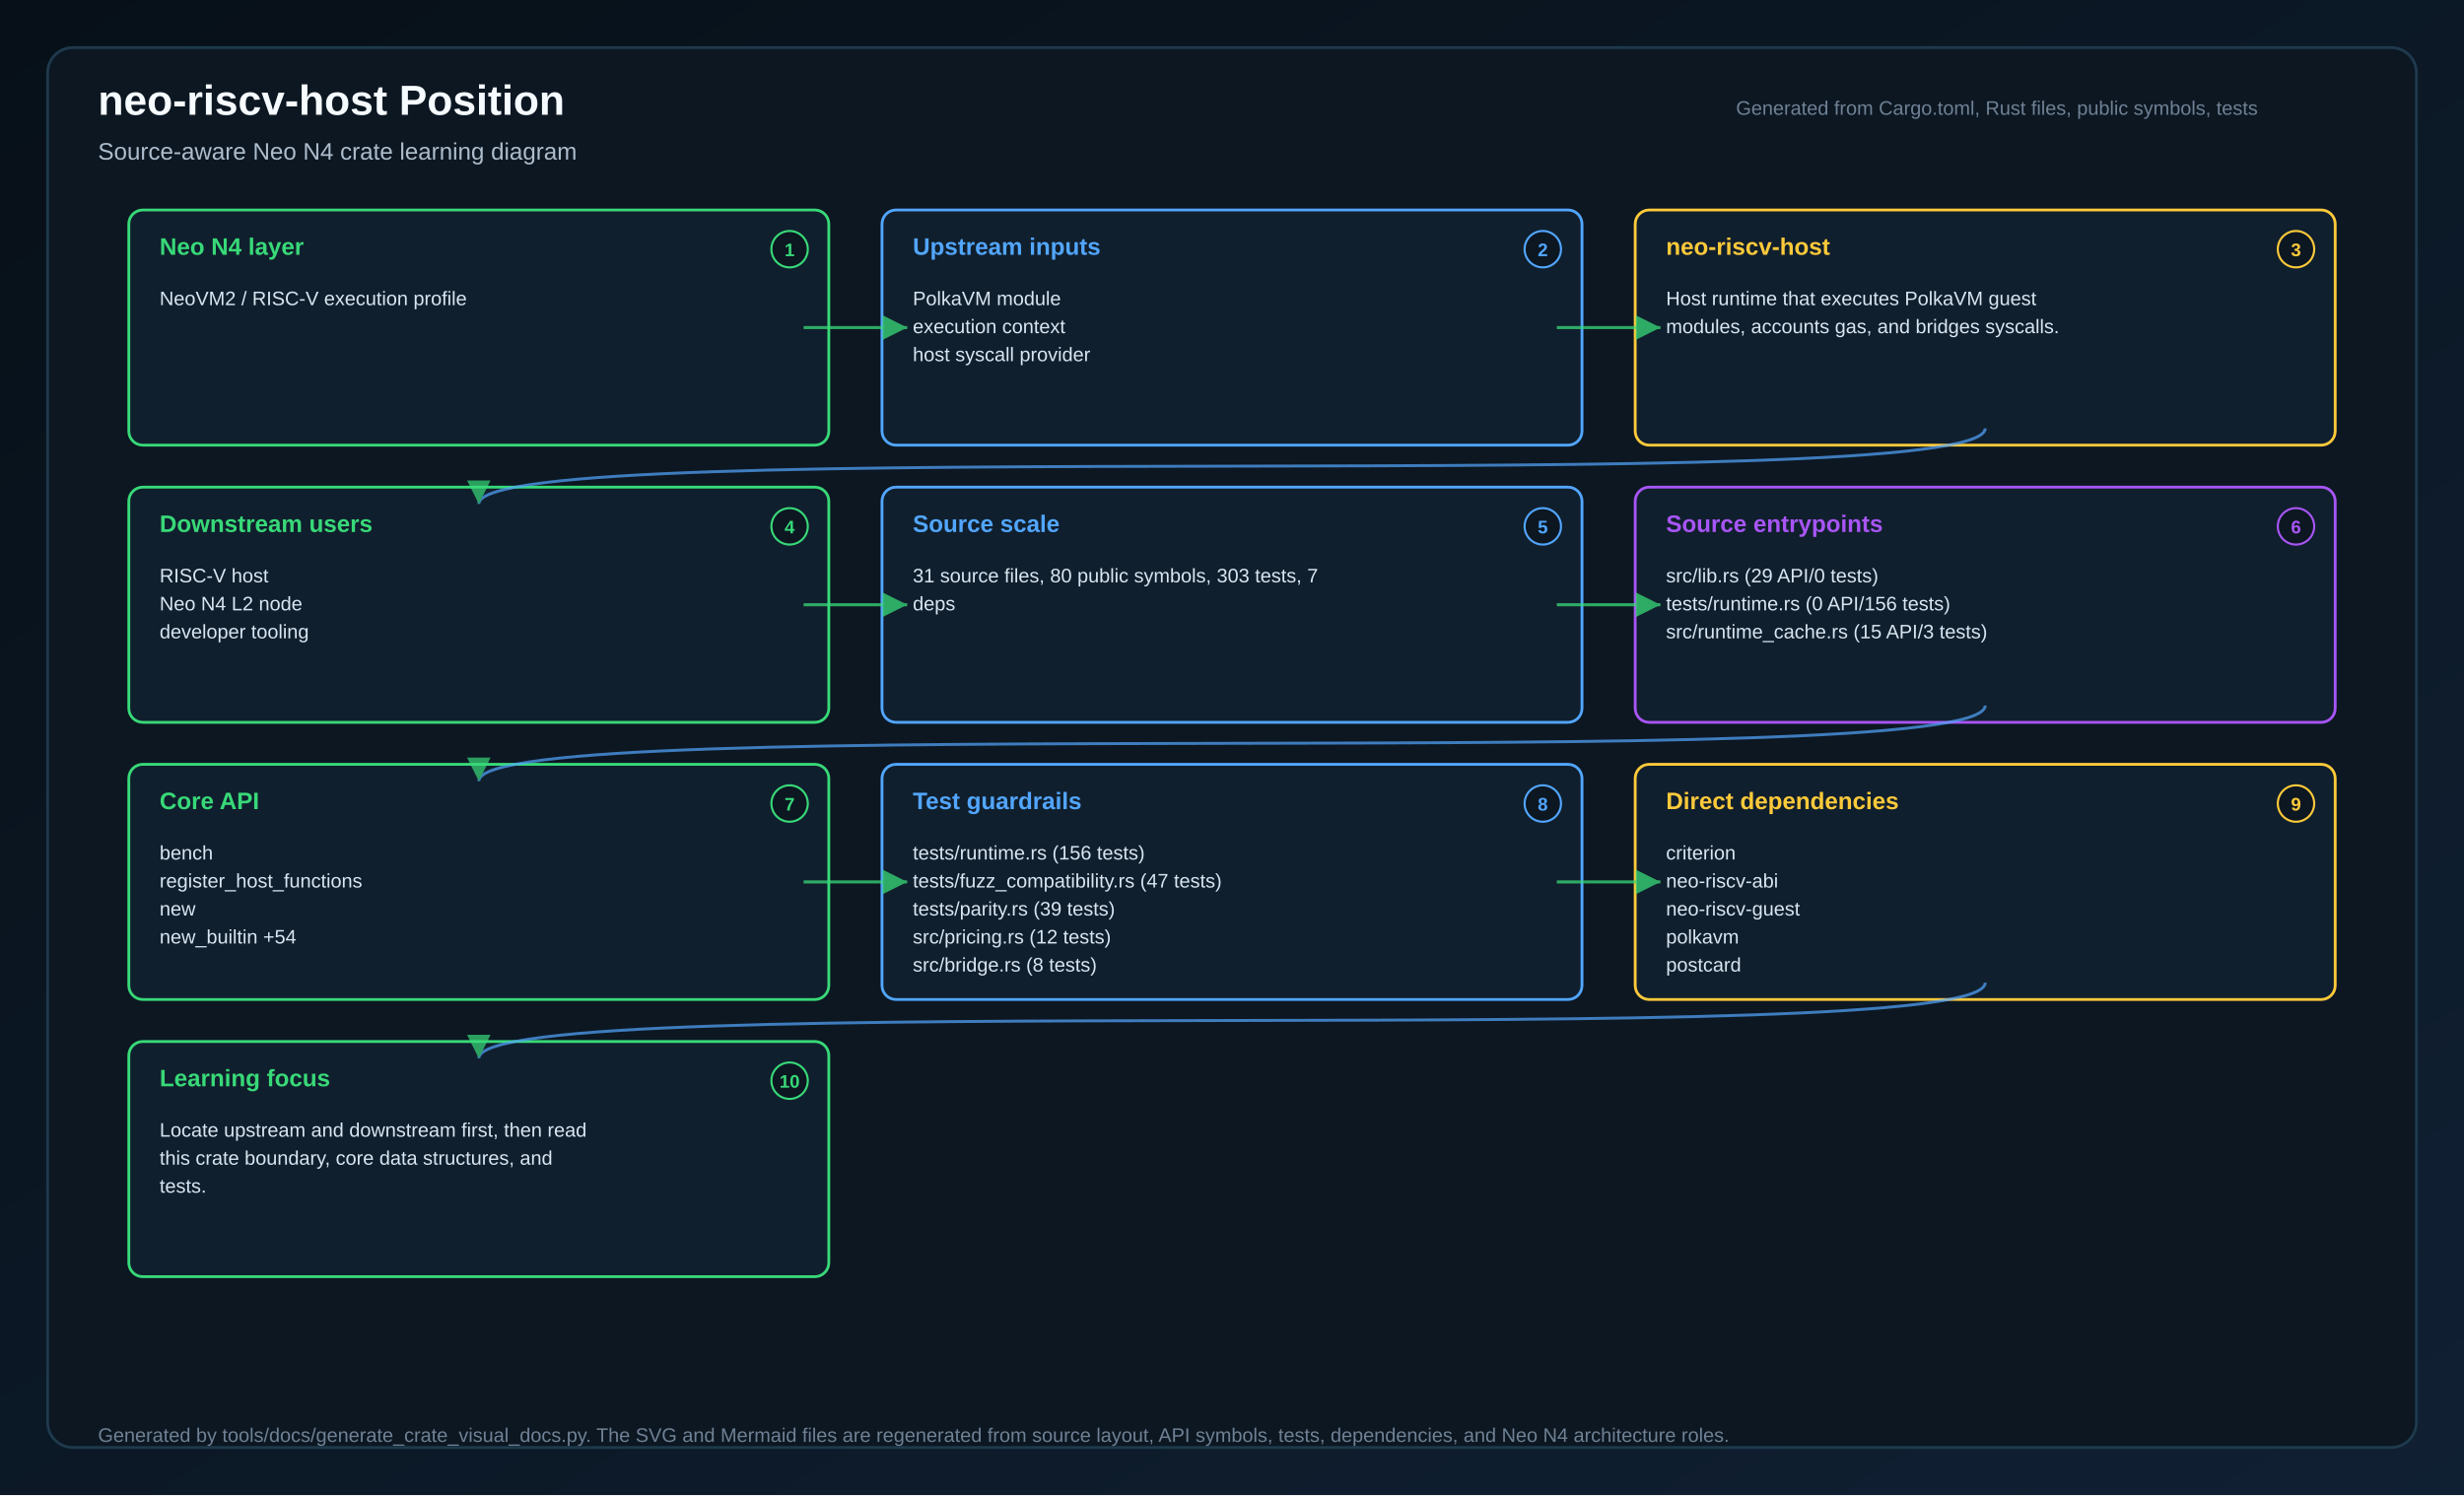
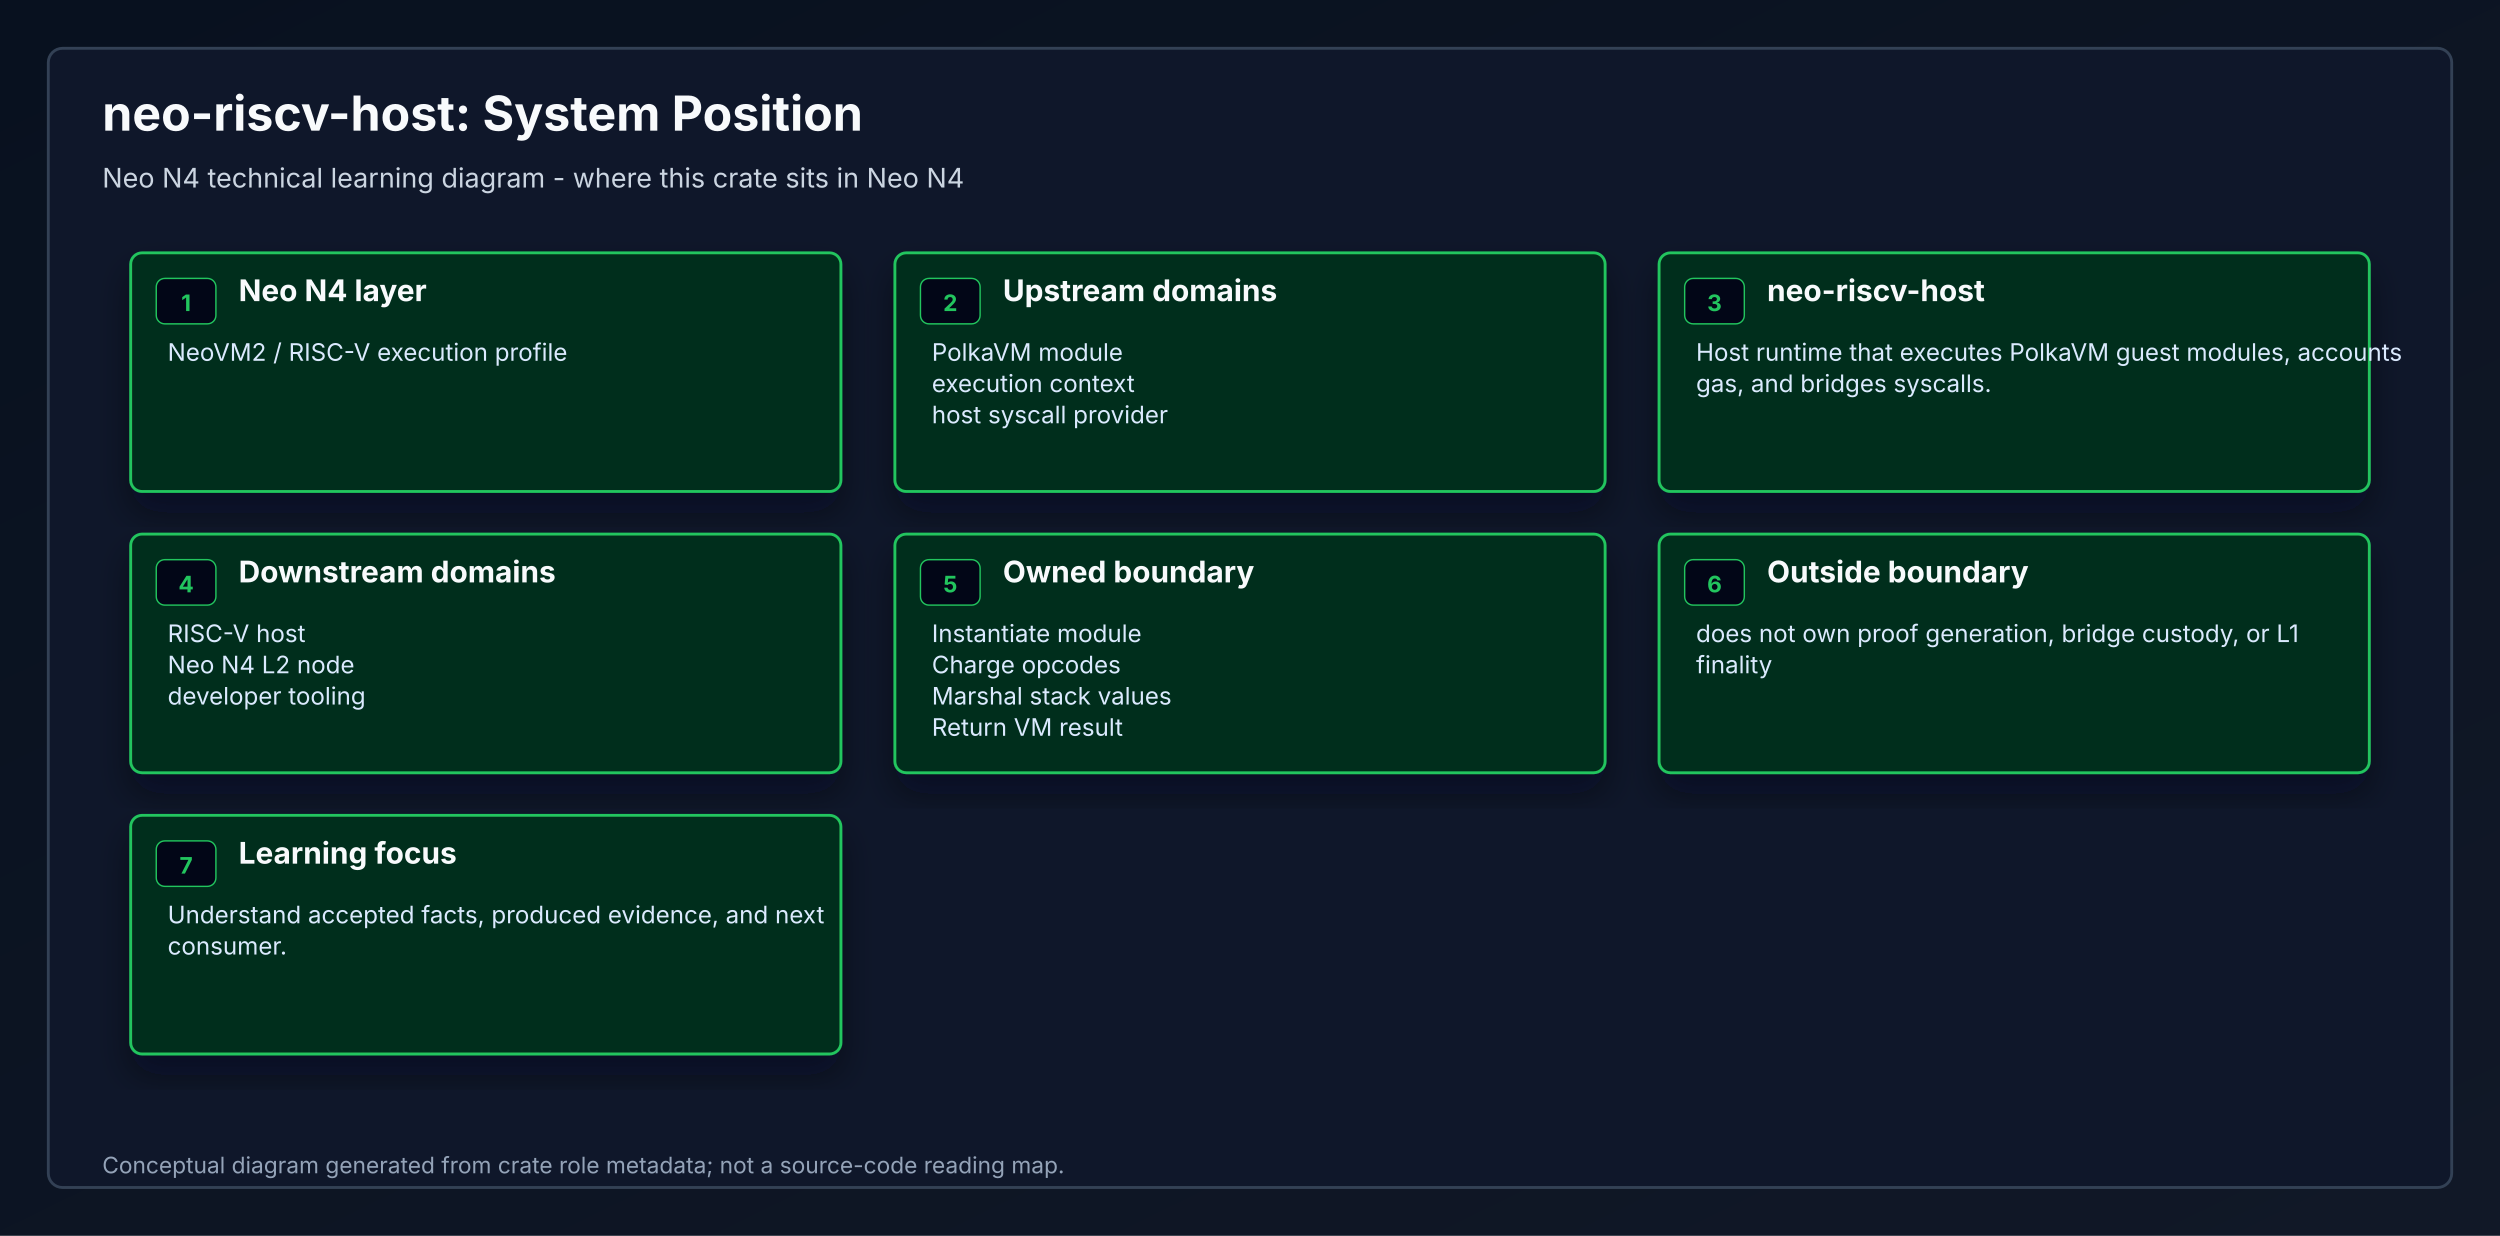
- <svg xmlns="http://www.w3.org/2000/svg" width="1760" height="1068" viewBox="0 0 1760 1068" role="img" aria-label="neo-riscv-host Position">
+ <svg xmlns="http://www.w3.org/2000/svg" width="1760" height="870" viewBox="0 0 1760 870" role="img" aria-label="neo-riscv-host System Position">
  <defs>
-     <linearGradient id="bg" x1="0" x2="1" y1="0" y2="1">
-       <stop offset="0" stop-color="#071018" />
-       <stop offset="1" stop-color="#102033" />
+     <linearGradient id="bg" x1="0" y1="0" x2="1" y2="1">
+       <stop offset="0%" stop-color="#08111f" />
+       <stop offset="100%" stop-color="#111827" />
    </linearGradient>
-     <marker id="arrow" markerWidth="12" markerHeight="12" refX="10" refY="6" orient="auto">
-       <path d="M2,2 L10,6 L2,10 Z" fill="#38d978" />
-     </marker>
+     <filter id="shadow" x="-15%" y="-15%" width="130%" height="130%">
+       <feDropShadow dx="0" dy="14" stdDeviation="12" flood-color="#020617" flood-opacity="0.42" />
+     </filter>
  </defs>
-   <rect x="0" y="0" width="1760" height="1068" fill="url(#bg)" />
-   <rect x="34" y="34" width="1692" height="1000" rx="18" fill="#0c1722" stroke="#1e3a4d" stroke-width="2" />
-   <text x="70" y="82" fill="#f6fbff" font-size="30" font-family="Segoe UI, Arial, sans-serif" font-weight="700">neo-riscv-host Position</text>
-   <text x="70" y="114" fill="#aebdcc" font-size="17" font-family="Segoe UI, Arial, sans-serif">Source-aware Neo N4 crate learning diagram</text>
-   <text x="1240" y="82" fill="#6f8194" font-size="14" font-family="Segoe UI, Arial, sans-serif">Generated from Cargo.toml, Rust files, public symbols, tests</text>
-   <rect x="92" y="150" width="500" height="168" rx="10" fill="#101f2d" stroke="#38d978" stroke-width="2" />
-   <circle cx="564" cy="178" r="13" fill="#0c1722" stroke="#38d978" stroke-width="1.5" />
-   <text x="564" y="183" text-anchor="middle" fill="#38d978" font-size="13" font-family="Segoe UI, Arial, sans-serif" font-weight="700">1</text>
-   <text x="114" y="182" fill="#38d978" font-size="17" font-family="Segoe UI, Arial, sans-serif" font-weight="700">Neo N4 layer</text>
-   <text x="114" y="218" fill="#d9e6f2" font-size="14" font-family="Segoe UI, Arial, sans-serif">NeoVM2 / RISC-V execution profile</text>
-   <rect x="630" y="150" width="500" height="168" rx="10" fill="#101f2d" stroke="#52a6ff" stroke-width="2" />
-   <circle cx="1102" cy="178" r="13" fill="#0c1722" stroke="#52a6ff" stroke-width="1.5" />
-   <text x="1102" y="183" text-anchor="middle" fill="#52a6ff" font-size="13" font-family="Segoe UI, Arial, sans-serif" font-weight="700">2</text>
-   <text x="652" y="182" fill="#52a6ff" font-size="17" font-family="Segoe UI, Arial, sans-serif" font-weight="700">Upstream inputs</text>
-   <text x="652" y="218" fill="#d9e6f2" font-size="14" font-family="Segoe UI, Arial, sans-serif">PolkaVM module</text>
-   <text x="652" y="238" fill="#d9e6f2" font-size="14" font-family="Segoe UI, Arial, sans-serif">execution context</text>
-   <text x="652" y="258" fill="#d9e6f2" font-size="14" font-family="Segoe UI, Arial, sans-serif">host syscall provider</text>
-   <rect x="1168" y="150" width="500" height="168" rx="10" fill="#101f2d" stroke="#ffca3a" stroke-width="2" />
-   <circle cx="1640" cy="178" r="13" fill="#0c1722" stroke="#ffca3a" stroke-width="1.5" />
-   <text x="1640" y="183" text-anchor="middle" fill="#ffca3a" font-size="13" font-family="Segoe UI, Arial, sans-serif" font-weight="700">3</text>
-   <text x="1190" y="182" fill="#ffca3a" font-size="17" font-family="Segoe UI, Arial, sans-serif" font-weight="700">neo-riscv-host</text>
-   <text x="1190" y="218" fill="#d9e6f2" font-size="14" font-family="Segoe UI, Arial, sans-serif">Host runtime that executes PolkaVM guest</text>
-   <text x="1190" y="238" fill="#d9e6f2" font-size="14" font-family="Segoe UI, Arial, sans-serif">modules, accounts gas, and bridges syscalls.</text>
-   <rect x="92" y="348" width="500" height="168" rx="10" fill="#101f2d" stroke="#38d978" stroke-width="2" />
-   <circle cx="564" cy="376" r="13" fill="#0c1722" stroke="#38d978" stroke-width="1.5" />
-   <text x="564" y="381" text-anchor="middle" fill="#38d978" font-size="13" font-family="Segoe UI, Arial, sans-serif" font-weight="700">4</text>
-   <text x="114" y="380" fill="#38d978" font-size="17" font-family="Segoe UI, Arial, sans-serif" font-weight="700">Downstream users</text>
-   <text x="114" y="416" fill="#d9e6f2" font-size="14" font-family="Segoe UI, Arial, sans-serif">RISC-V host</text>
-   <text x="114" y="436" fill="#d9e6f2" font-size="14" font-family="Segoe UI, Arial, sans-serif">Neo N4 L2 node</text>
-   <text x="114" y="456" fill="#d9e6f2" font-size="14" font-family="Segoe UI, Arial, sans-serif">developer tooling</text>
-   <rect x="630" y="348" width="500" height="168" rx="10" fill="#101f2d" stroke="#52a6ff" stroke-width="2" />
-   <circle cx="1102" cy="376" r="13" fill="#0c1722" stroke="#52a6ff" stroke-width="1.5" />
-   <text x="1102" y="381" text-anchor="middle" fill="#52a6ff" font-size="13" font-family="Segoe UI, Arial, sans-serif" font-weight="700">5</text>
-   <text x="652" y="380" fill="#52a6ff" font-size="17" font-family="Segoe UI, Arial, sans-serif" font-weight="700">Source scale</text>
-   <text x="652" y="416" fill="#d9e6f2" font-size="14" font-family="Segoe UI, Arial, sans-serif">31 source files, 80 public symbols, 303 tests, 7</text>
-   <text x="652" y="436" fill="#d9e6f2" font-size="14" font-family="Segoe UI, Arial, sans-serif">deps</text>
-   <rect x="1168" y="348" width="500" height="168" rx="10" fill="#101f2d" stroke="#a855f7" stroke-width="2" />
-   <circle cx="1640" cy="376" r="13" fill="#0c1722" stroke="#a855f7" stroke-width="1.5" />
-   <text x="1640" y="381" text-anchor="middle" fill="#a855f7" font-size="13" font-family="Segoe UI, Arial, sans-serif" font-weight="700">6</text>
-   <text x="1190" y="380" fill="#a855f7" font-size="17" font-family="Segoe UI, Arial, sans-serif" font-weight="700">Source entrypoints</text>
-   <text x="1190" y="416" fill="#d9e6f2" font-size="14" font-family="Segoe UI, Arial, sans-serif">src/lib.rs (29 API/0 tests)</text>
-   <text x="1190" y="436" fill="#d9e6f2" font-size="14" font-family="Segoe UI, Arial, sans-serif">tests/runtime.rs (0 API/156 tests)</text>
-   <text x="1190" y="456" fill="#d9e6f2" font-size="14" font-family="Segoe UI, Arial, sans-serif">src/runtime_cache.rs (15 API/3 tests)</text>
-   <rect x="92" y="546" width="500" height="168" rx="10" fill="#101f2d" stroke="#38d978" stroke-width="2" />
-   <circle cx="564" cy="574" r="13" fill="#0c1722" stroke="#38d978" stroke-width="1.5" />
-   <text x="564" y="579" text-anchor="middle" fill="#38d978" font-size="13" font-family="Segoe UI, Arial, sans-serif" font-weight="700">7</text>
-   <text x="114" y="578" fill="#38d978" font-size="17" font-family="Segoe UI, Arial, sans-serif" font-weight="700">Core API</text>
-   <text x="114" y="614" fill="#d9e6f2" font-size="14" font-family="Segoe UI, Arial, sans-serif">bench</text>
-   <text x="114" y="634" fill="#d9e6f2" font-size="14" font-family="Segoe UI, Arial, sans-serif">register_host_functions</text>
-   <text x="114" y="654" fill="#d9e6f2" font-size="14" font-family="Segoe UI, Arial, sans-serif">new</text>
-   <text x="114" y="674" fill="#d9e6f2" font-size="14" font-family="Segoe UI, Arial, sans-serif">new_builtin +54</text>
-   <rect x="630" y="546" width="500" height="168" rx="10" fill="#101f2d" stroke="#52a6ff" stroke-width="2" />
-   <circle cx="1102" cy="574" r="13" fill="#0c1722" stroke="#52a6ff" stroke-width="1.5" />
-   <text x="1102" y="579" text-anchor="middle" fill="#52a6ff" font-size="13" font-family="Segoe UI, Arial, sans-serif" font-weight="700">8</text>
-   <text x="652" y="578" fill="#52a6ff" font-size="17" font-family="Segoe UI, Arial, sans-serif" font-weight="700">Test guardrails</text>
-   <text x="652" y="614" fill="#d9e6f2" font-size="14" font-family="Segoe UI, Arial, sans-serif">tests/runtime.rs (156 tests)</text>
-   <text x="652" y="634" fill="#d9e6f2" font-size="14" font-family="Segoe UI, Arial, sans-serif">tests/fuzz_compatibility.rs (47 tests)</text>
-   <text x="652" y="654" fill="#d9e6f2" font-size="14" font-family="Segoe UI, Arial, sans-serif">tests/parity.rs (39 tests)</text>
-   <text x="652" y="674" fill="#d9e6f2" font-size="14" font-family="Segoe UI, Arial, sans-serif">src/pricing.rs (12 tests)</text>
-   <text x="652" y="694" fill="#d9e6f2" font-size="14" font-family="Segoe UI, Arial, sans-serif">src/bridge.rs (8 tests)</text>
-   <rect x="1168" y="546" width="500" height="168" rx="10" fill="#101f2d" stroke="#ffca3a" stroke-width="2" />
-   <circle cx="1640" cy="574" r="13" fill="#0c1722" stroke="#ffca3a" stroke-width="1.5" />
-   <text x="1640" y="579" text-anchor="middle" fill="#ffca3a" font-size="13" font-family="Segoe UI, Arial, sans-serif" font-weight="700">9</text>
-   <text x="1190" y="578" fill="#ffca3a" font-size="17" font-family="Segoe UI, Arial, sans-serif" font-weight="700">Direct dependencies</text>
-   <text x="1190" y="614" fill="#d9e6f2" font-size="14" font-family="Segoe UI, Arial, sans-serif">criterion</text>
-   <text x="1190" y="634" fill="#d9e6f2" font-size="14" font-family="Segoe UI, Arial, sans-serif">neo-riscv-abi</text>
-   <text x="1190" y="654" fill="#d9e6f2" font-size="14" font-family="Segoe UI, Arial, sans-serif">neo-riscv-guest</text>
-   <text x="1190" y="674" fill="#d9e6f2" font-size="14" font-family="Segoe UI, Arial, sans-serif">polkavm</text>
-   <text x="1190" y="694" fill="#d9e6f2" font-size="14" font-family="Segoe UI, Arial, sans-serif">postcard</text>
-   <rect x="92" y="744" width="500" height="168" rx="10" fill="#101f2d" stroke="#38d978" stroke-width="2" />
-   <circle cx="564" cy="772" r="13" fill="#0c1722" stroke="#38d978" stroke-width="1.5" />
-   <text x="564" y="777" text-anchor="middle" fill="#38d978" font-size="13" font-family="Segoe UI, Arial, sans-serif" font-weight="700">10</text>
-   <text x="114" y="776" fill="#38d978" font-size="17" font-family="Segoe UI, Arial, sans-serif" font-weight="700">Learning focus</text>
-   <text x="114" y="812" fill="#d9e6f2" font-size="14" font-family="Segoe UI, Arial, sans-serif">Locate upstream and downstream first, then read</text>
-   <text x="114" y="832" fill="#d9e6f2" font-size="14" font-family="Segoe UI, Arial, sans-serif">this crate boundary, core data structures, and</text>
-   <text x="114" y="852" fill="#d9e6f2" font-size="14" font-family="Segoe UI, Arial, sans-serif">tests.</text>
-   <line x1="574" y1="234" x2="648" y2="234" stroke="#38d978" stroke-width="2.2" marker-end="url(#arrow)" opacity="0.75" />
-   <line x1="1112" y1="234" x2="1186" y2="234" stroke="#38d978" stroke-width="2.2" marker-end="url(#arrow)" opacity="0.75" />
-   <line x1="574" y1="432" x2="648" y2="432" stroke="#38d978" stroke-width="2.2" marker-end="url(#arrow)" opacity="0.75" />
-   <line x1="1112" y1="432" x2="1186" y2="432" stroke="#38d978" stroke-width="2.2" marker-end="url(#arrow)" opacity="0.75" />
-   <line x1="574" y1="630" x2="648" y2="630" stroke="#38d978" stroke-width="2.2" marker-end="url(#arrow)" opacity="0.75" />
-   <line x1="1112" y1="630" x2="1186" y2="630" stroke="#38d978" stroke-width="2.2" marker-end="url(#arrow)" opacity="0.75" />
-   <path d="M1418 306 C1418 358, 342 308, 342 360" stroke="#52a6ff" stroke-width="2.1" fill="none" marker-end="url(#arrow)" opacity="0.7" />
-   <path d="M1418 504 C1418 556, 342 506, 342 558" stroke="#52a6ff" stroke-width="2.1" fill="none" marker-end="url(#arrow)" opacity="0.7" />
-   <path d="M1418 702 C1418 754, 342 704, 342 756" stroke="#52a6ff" stroke-width="2.1" fill="none" marker-end="url(#arrow)" opacity="0.7" />
-   <text x="70" y="1030" fill="#6f8194" font-size="14" font-family="Segoe UI, Arial, sans-serif">Generated by tools/docs/generate_crate_visual_docs.py. The SVG and Mermaid files are regenerated from source layout, API symbols, tests, dependencies, and Neo N4 architecture roles.</text>
+   <rect width="1760" height="100%" fill="url(#bg)" />
+   <rect x="34" y="34" width="1692" height="802" rx="10" fill="#0f172a" stroke="#334155" stroke-width="2" />
+   <text x="72" y="92" fill="#f8fafc" font-family="Inter,Segoe UI,Arial,sans-serif" font-size="34" font-weight="700">neo-riscv-host: System Position</text>
+   <text x="72" y="132" fill="#cbd5e1" font-family="Inter,Segoe UI,Arial,sans-serif" font-size="19">Neo N4 technical learning diagram - where this crate sits in Neo N4</text>
+   <rect x="92" y="178" width="500" height="168" rx="8" fill="#052e1a" stroke="#22c55e" stroke-width="2" filter="url(#shadow)" />
+   <rect x="110" y="196" width="42" height="32" rx="6" fill="#020617" stroke="#22c55e" stroke-width="1" />
+   <text x="131" y="219" text-anchor="middle" fill="#22c55e" font-family="Inter,Segoe UI,Arial,sans-serif" font-size="16" font-weight="700">1</text>
+   <text x="168" y="212" fill="#f8fafc" font-family="Inter,Segoe UI,Arial,sans-serif" font-size="21" font-weight="700">Neo N4 layer</text>
+   <text x="118" y="254" fill="#dbeafe" font-family="Inter,Segoe UI,Arial,sans-serif" font-size="17">NeoVM2 / RISC-V execution profile</text>
+   <rect x="630" y="178" width="500" height="168" rx="8" fill="#052e1a" stroke="#22c55e" stroke-width="2" filter="url(#shadow)" />
+   <rect x="648" y="196" width="42" height="32" rx="6" fill="#020617" stroke="#22c55e" stroke-width="1" />
+   <text x="669" y="219" text-anchor="middle" fill="#22c55e" font-family="Inter,Segoe UI,Arial,sans-serif" font-size="16" font-weight="700">2</text>
+   <text x="706" y="212" fill="#f8fafc" font-family="Inter,Segoe UI,Arial,sans-serif" font-size="21" font-weight="700">Upstream domains</text>
+   <text x="656" y="254" fill="#dbeafe" font-family="Inter,Segoe UI,Arial,sans-serif" font-size="17">PolkaVM module</text>
+   <text x="656" y="276" fill="#dbeafe" font-family="Inter,Segoe UI,Arial,sans-serif" font-size="17">execution context</text>
+   <text x="656" y="298" fill="#dbeafe" font-family="Inter,Segoe UI,Arial,sans-serif" font-size="17">host syscall provider</text>
+   <rect x="1168" y="178" width="500" height="168" rx="8" fill="#052e1a" stroke="#22c55e" stroke-width="2" filter="url(#shadow)" />
+   <rect x="1186" y="196" width="42" height="32" rx="6" fill="#020617" stroke="#22c55e" stroke-width="1" />
+   <text x="1207" y="219" text-anchor="middle" fill="#22c55e" font-family="Inter,Segoe UI,Arial,sans-serif" font-size="16" font-weight="700">3</text>
+   <text x="1244" y="212" fill="#f8fafc" font-family="Inter,Segoe UI,Arial,sans-serif" font-size="21" font-weight="700">neo-riscv-host</text>
+   <text x="1194" y="254" fill="#dbeafe" font-family="Inter,Segoe UI,Arial,sans-serif" font-size="17">Host runtime that executes PolkaVM guest modules, accounts</text>
+   <text x="1194" y="276" fill="#dbeafe" font-family="Inter,Segoe UI,Arial,sans-serif" font-size="17">gas, and bridges syscalls.</text>
+   <rect x="92" y="376" width="500" height="168" rx="8" fill="#052e1a" stroke="#22c55e" stroke-width="2" filter="url(#shadow)" />
+   <rect x="110" y="394" width="42" height="32" rx="6" fill="#020617" stroke="#22c55e" stroke-width="1" />
+   <text x="131" y="417" text-anchor="middle" fill="#22c55e" font-family="Inter,Segoe UI,Arial,sans-serif" font-size="16" font-weight="700">4</text>
+   <text x="168" y="410" fill="#f8fafc" font-family="Inter,Segoe UI,Arial,sans-serif" font-size="21" font-weight="700">Downstream domains</text>
+   <text x="118" y="452" fill="#dbeafe" font-family="Inter,Segoe UI,Arial,sans-serif" font-size="17">RISC-V host</text>
+   <text x="118" y="474" fill="#dbeafe" font-family="Inter,Segoe UI,Arial,sans-serif" font-size="17">Neo N4 L2 node</text>
+   <text x="118" y="496" fill="#dbeafe" font-family="Inter,Segoe UI,Arial,sans-serif" font-size="17">developer tooling</text>
+   <rect x="630" y="376" width="500" height="168" rx="8" fill="#052e1a" stroke="#22c55e" stroke-width="2" filter="url(#shadow)" />
+   <rect x="648" y="394" width="42" height="32" rx="6" fill="#020617" stroke="#22c55e" stroke-width="1" />
+   <text x="669" y="417" text-anchor="middle" fill="#22c55e" font-family="Inter,Segoe UI,Arial,sans-serif" font-size="16" font-weight="700">5</text>
+   <text x="706" y="410" fill="#f8fafc" font-family="Inter,Segoe UI,Arial,sans-serif" font-size="21" font-weight="700">Owned boundary</text>
+   <text x="656" y="452" fill="#dbeafe" font-family="Inter,Segoe UI,Arial,sans-serif" font-size="17">Instantiate module</text>
+   <text x="656" y="474" fill="#dbeafe" font-family="Inter,Segoe UI,Arial,sans-serif" font-size="17">Charge opcodes</text>
+   <text x="656" y="496" fill="#dbeafe" font-family="Inter,Segoe UI,Arial,sans-serif" font-size="17">Marshal stack values</text>
+   <text x="656" y="518" fill="#dbeafe" font-family="Inter,Segoe UI,Arial,sans-serif" font-size="17">Return VM result</text>
+   <rect x="1168" y="376" width="500" height="168" rx="8" fill="#052e1a" stroke="#22c55e" stroke-width="2" filter="url(#shadow)" />
+   <rect x="1186" y="394" width="42" height="32" rx="6" fill="#020617" stroke="#22c55e" stroke-width="1" />
+   <text x="1207" y="417" text-anchor="middle" fill="#22c55e" font-family="Inter,Segoe UI,Arial,sans-serif" font-size="16" font-weight="700">6</text>
+   <text x="1244" y="410" fill="#f8fafc" font-family="Inter,Segoe UI,Arial,sans-serif" font-size="21" font-weight="700">Outside boundary</text>
+   <text x="1194" y="452" fill="#dbeafe" font-family="Inter,Segoe UI,Arial,sans-serif" font-size="17">does not own proof generation, bridge custody, or L1</text>
+   <text x="1194" y="474" fill="#dbeafe" font-family="Inter,Segoe UI,Arial,sans-serif" font-size="17">finality</text>
+   <rect x="92" y="574" width="500" height="168" rx="8" fill="#052e1a" stroke="#22c55e" stroke-width="2" filter="url(#shadow)" />
+   <rect x="110" y="592" width="42" height="32" rx="6" fill="#020617" stroke="#22c55e" stroke-width="1" />
+   <text x="131" y="615" text-anchor="middle" fill="#22c55e" font-family="Inter,Segoe UI,Arial,sans-serif" font-size="16" font-weight="700">7</text>
+   <text x="168" y="608" fill="#f8fafc" font-family="Inter,Segoe UI,Arial,sans-serif" font-size="21" font-weight="700">Learning focus</text>
+   <text x="118" y="650" fill="#dbeafe" font-family="Inter,Segoe UI,Arial,sans-serif" font-size="17">Understand accepted facts, produced evidence, and next</text>
+   <text x="118" y="672" fill="#dbeafe" font-family="Inter,Segoe UI,Arial,sans-serif" font-size="17">consumer.</text>
+   <text x="72" y="826" fill="#94a3b8" font-family="Inter,Segoe UI,Arial,sans-serif" font-size="16">Conceptual diagram generated from crate role metadata; not a source-code reading map.</text>
</svg>
